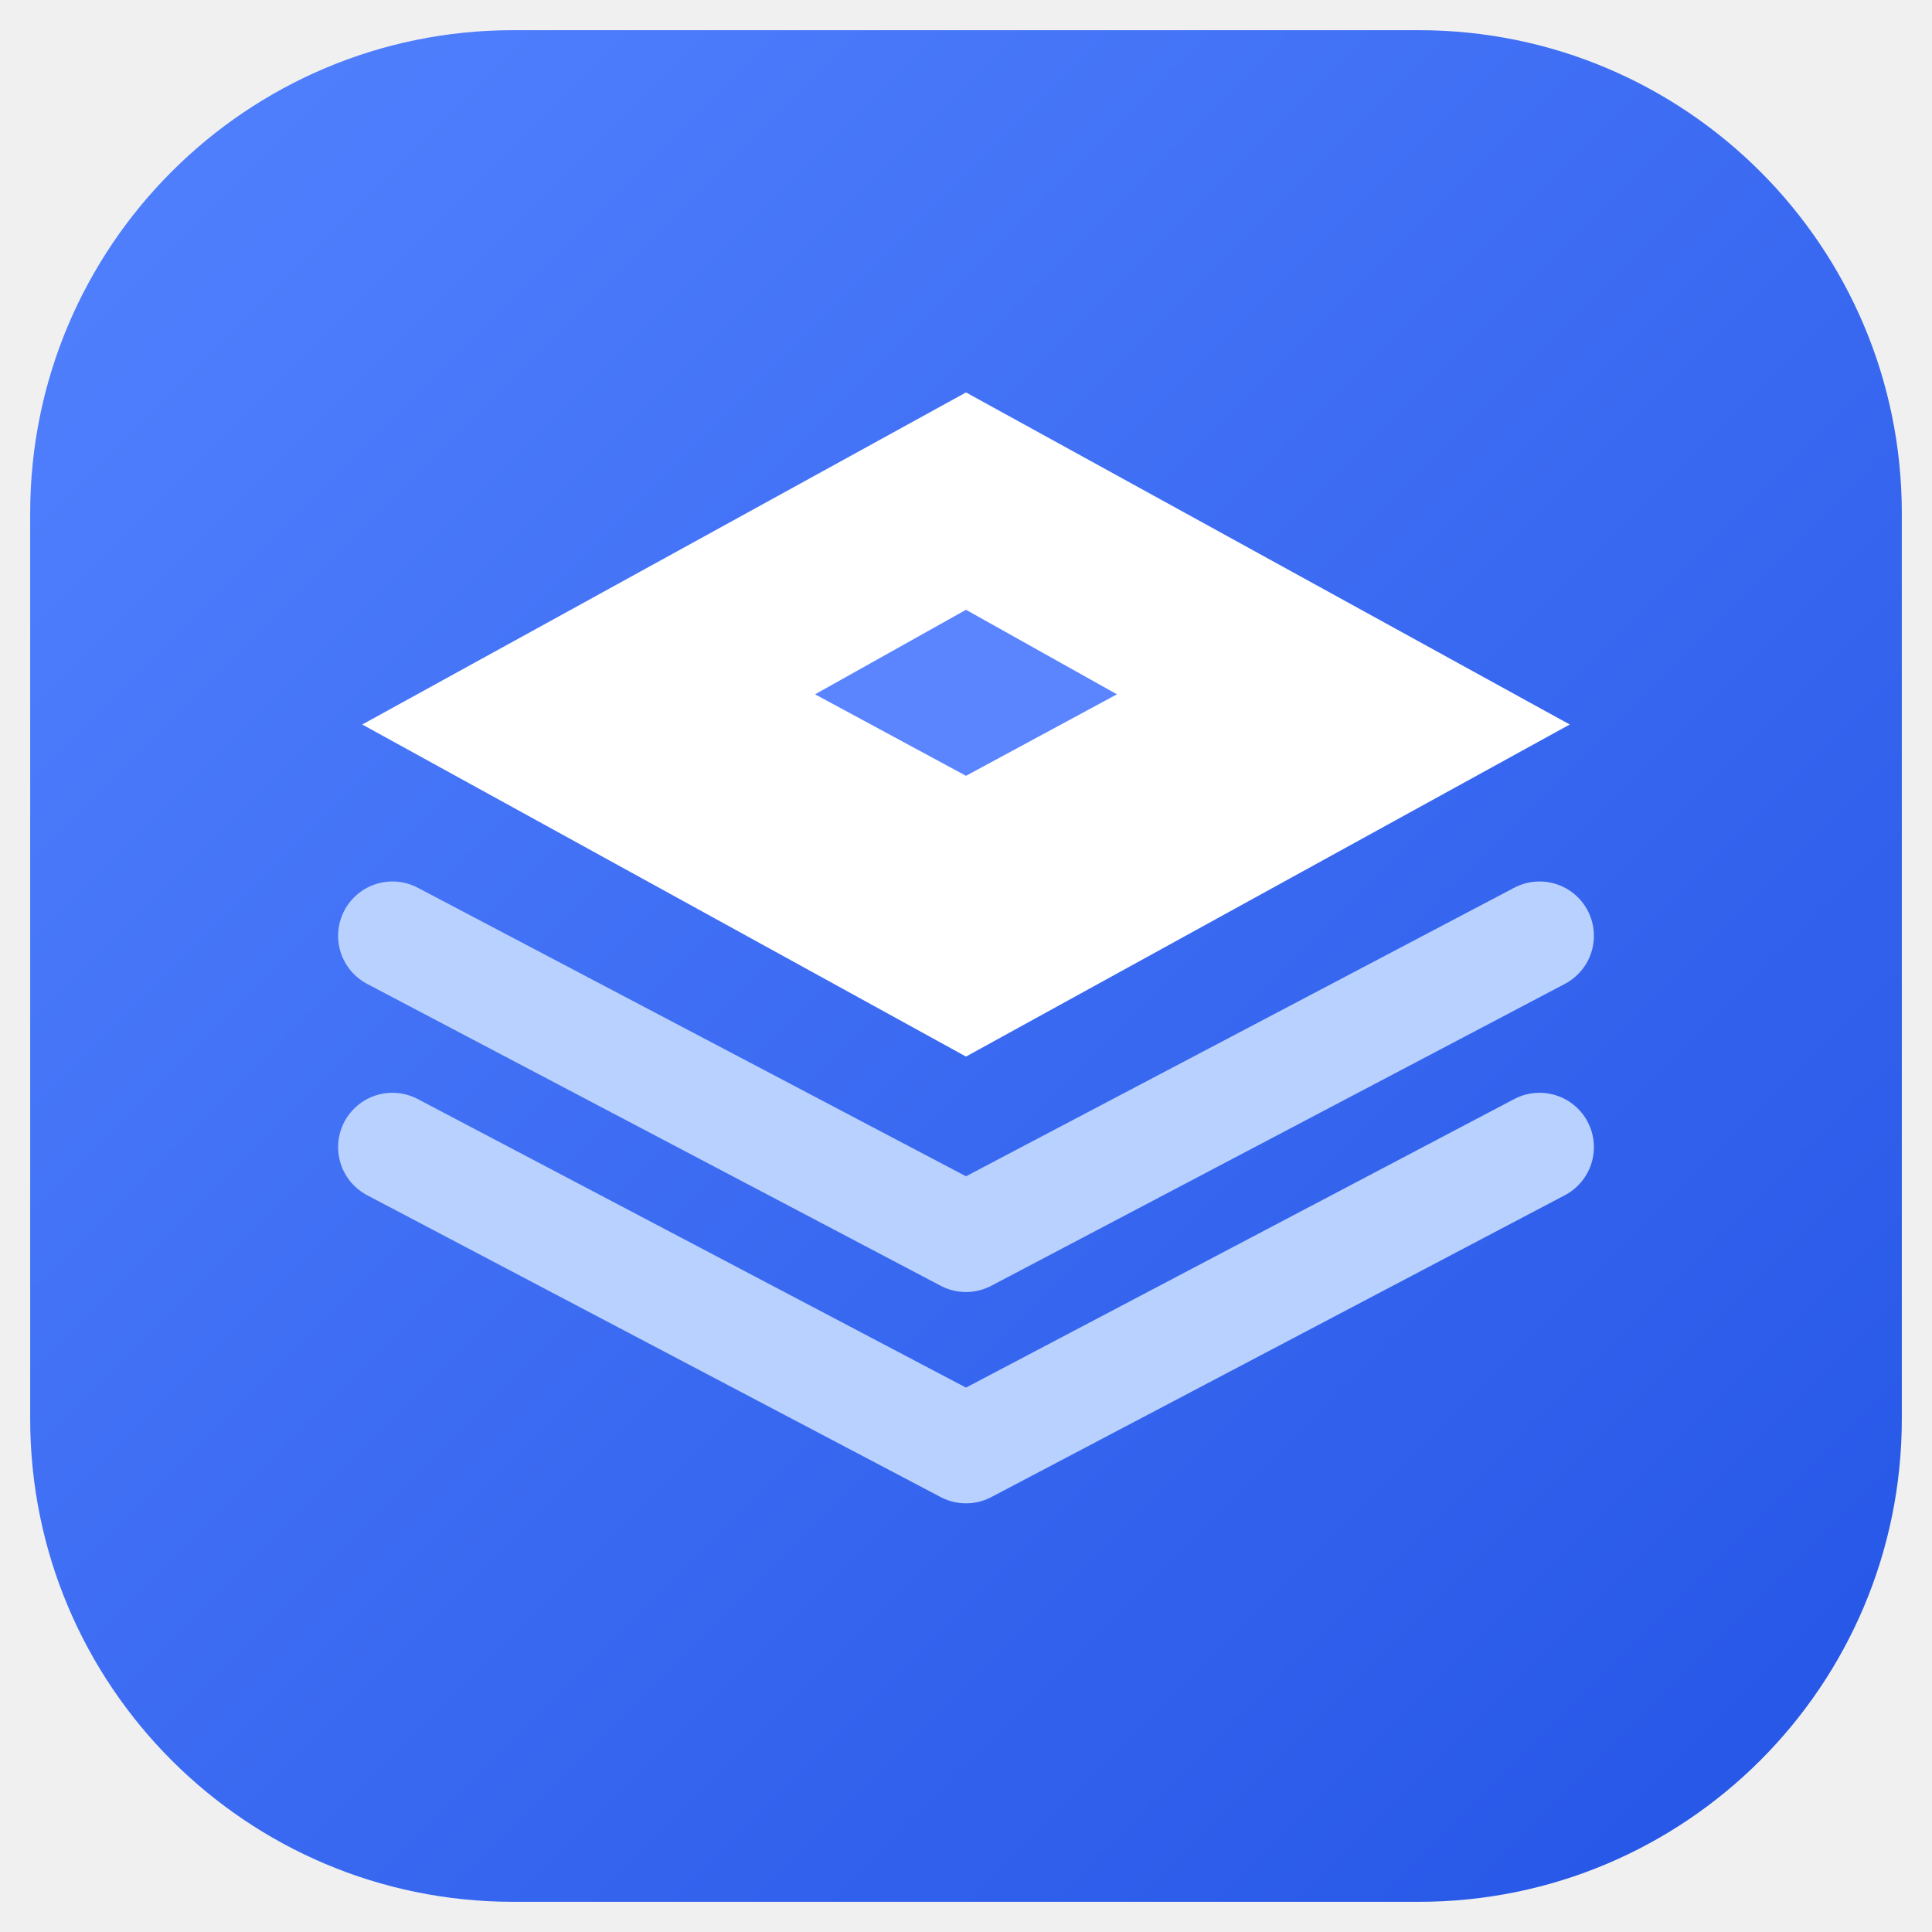
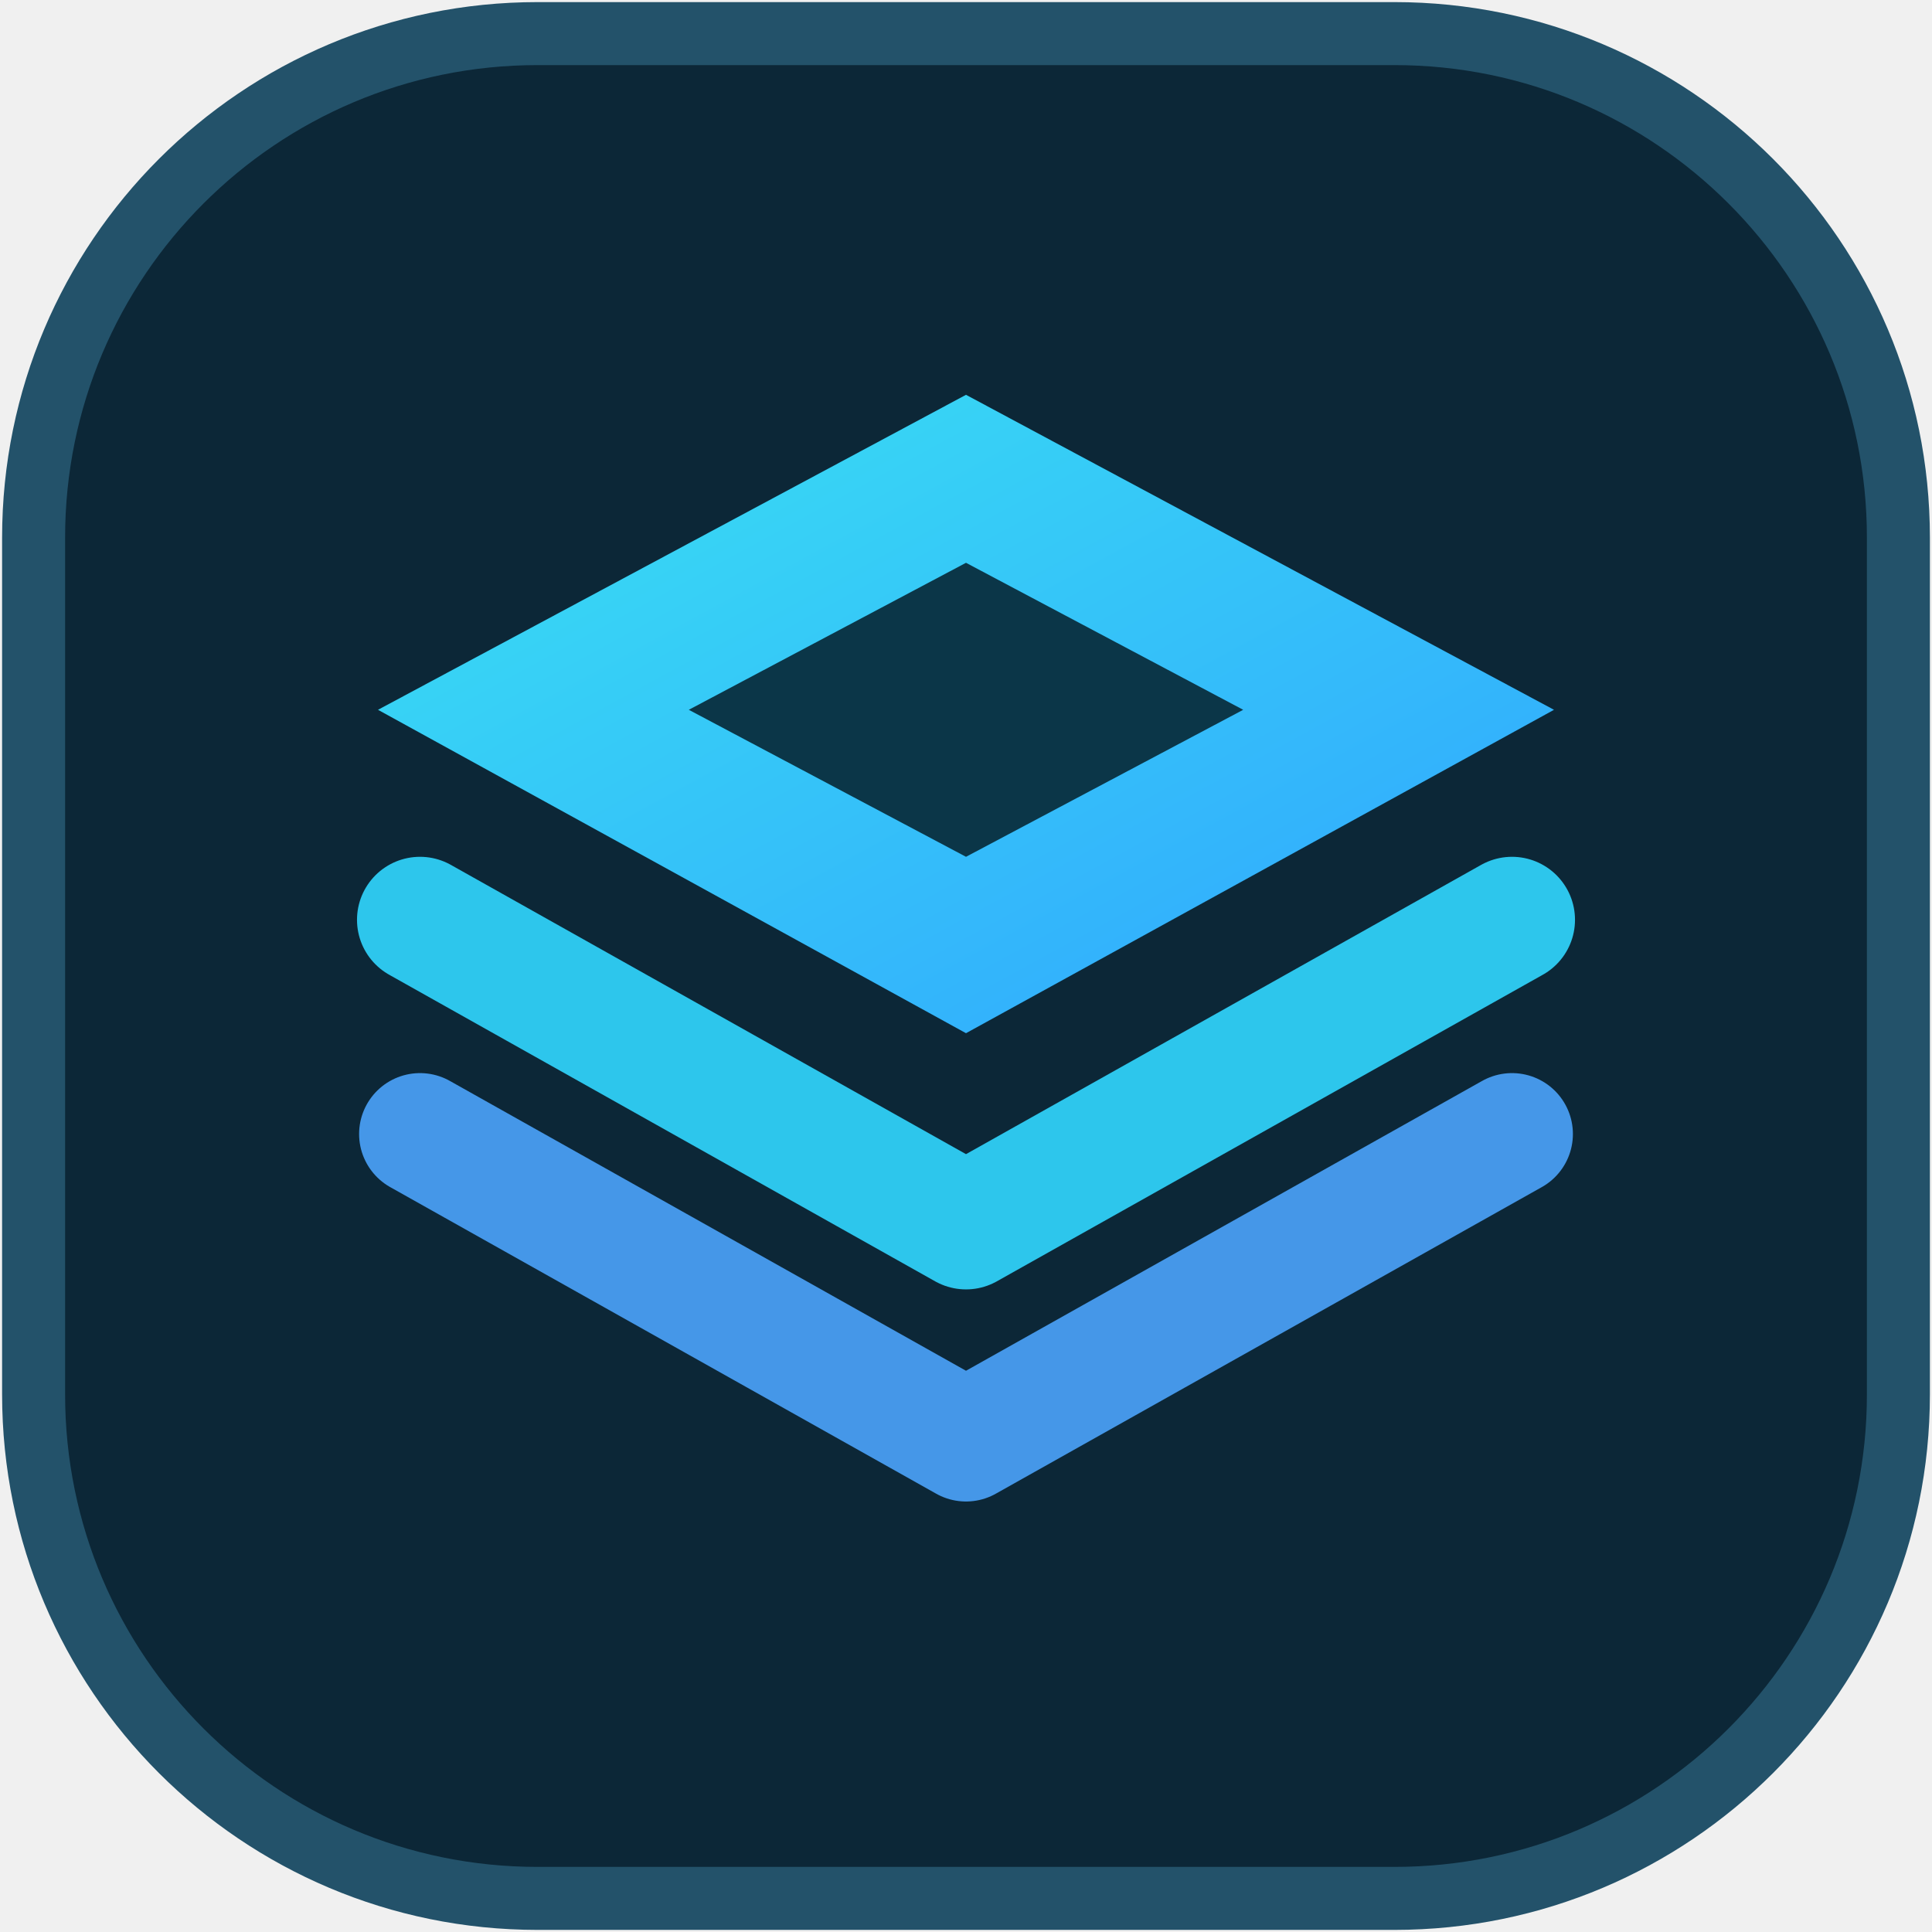
- <svg xmlns="http://www.w3.org/2000/svg" viewBox="0 0 64 64">
+ <svg xmlns="http://www.w3.org/2000/svg" viewBox="0 0 46 46">
  <defs>
-     <linearGradient id="b" x2="1" y2="1">
-       <stop stop-color="#5382ff" />
-       <stop offset="1" stop-color="#2454e5" />
+     <linearGradient id="s" x2="1" y2="1">
+       <stop stop-color="#39e2f2" />
+       <stop offset="1" stop-color="#31a3ff" />
    </linearGradient>
  </defs>
-   <rect x="1" y="1" width="62" height="62" rx="16" fill="url(#b)" />
-   <path d="m13 38 19 10 19-10M13 31l19 10 19-10" fill="none" stroke="#b9d1ff" stroke-width="3.6" stroke-linejoin="round" stroke-linecap="round" />
-   <path d="m12 24 20-11 20 11-20 11Z" fill="#fff" />
-   <path d="m27 23 5-2.8 5 2.8-5 2.7Z" fill="#5a85ff" />
+   <rect x=".8" y=".8" width="44.4" height="44.4" rx="12" fill="#0c2737" stroke="#23526a" stroke-width="1.5" />
+   <g stroke-linejoin="round" stroke-linecap="round">
+     <path d="m10 27 13 7.3L36 27" fill="none" stroke="#4597e8" stroke-width="2.9" />
+     <path d="m10 21.9 13 7.3 13-7.3" fill="none" stroke="#2dc6ec" stroke-width="3" />
+     <path d="m9 16.9 14-7.5 14 7.5-14 7.7z" fill="url(#s)" />
+     <path d="m16.4 16.9 6.6-3.5 6.6 3.5-6.6 3.5z" fill="#0b3648" />
+   </g>
</svg>
